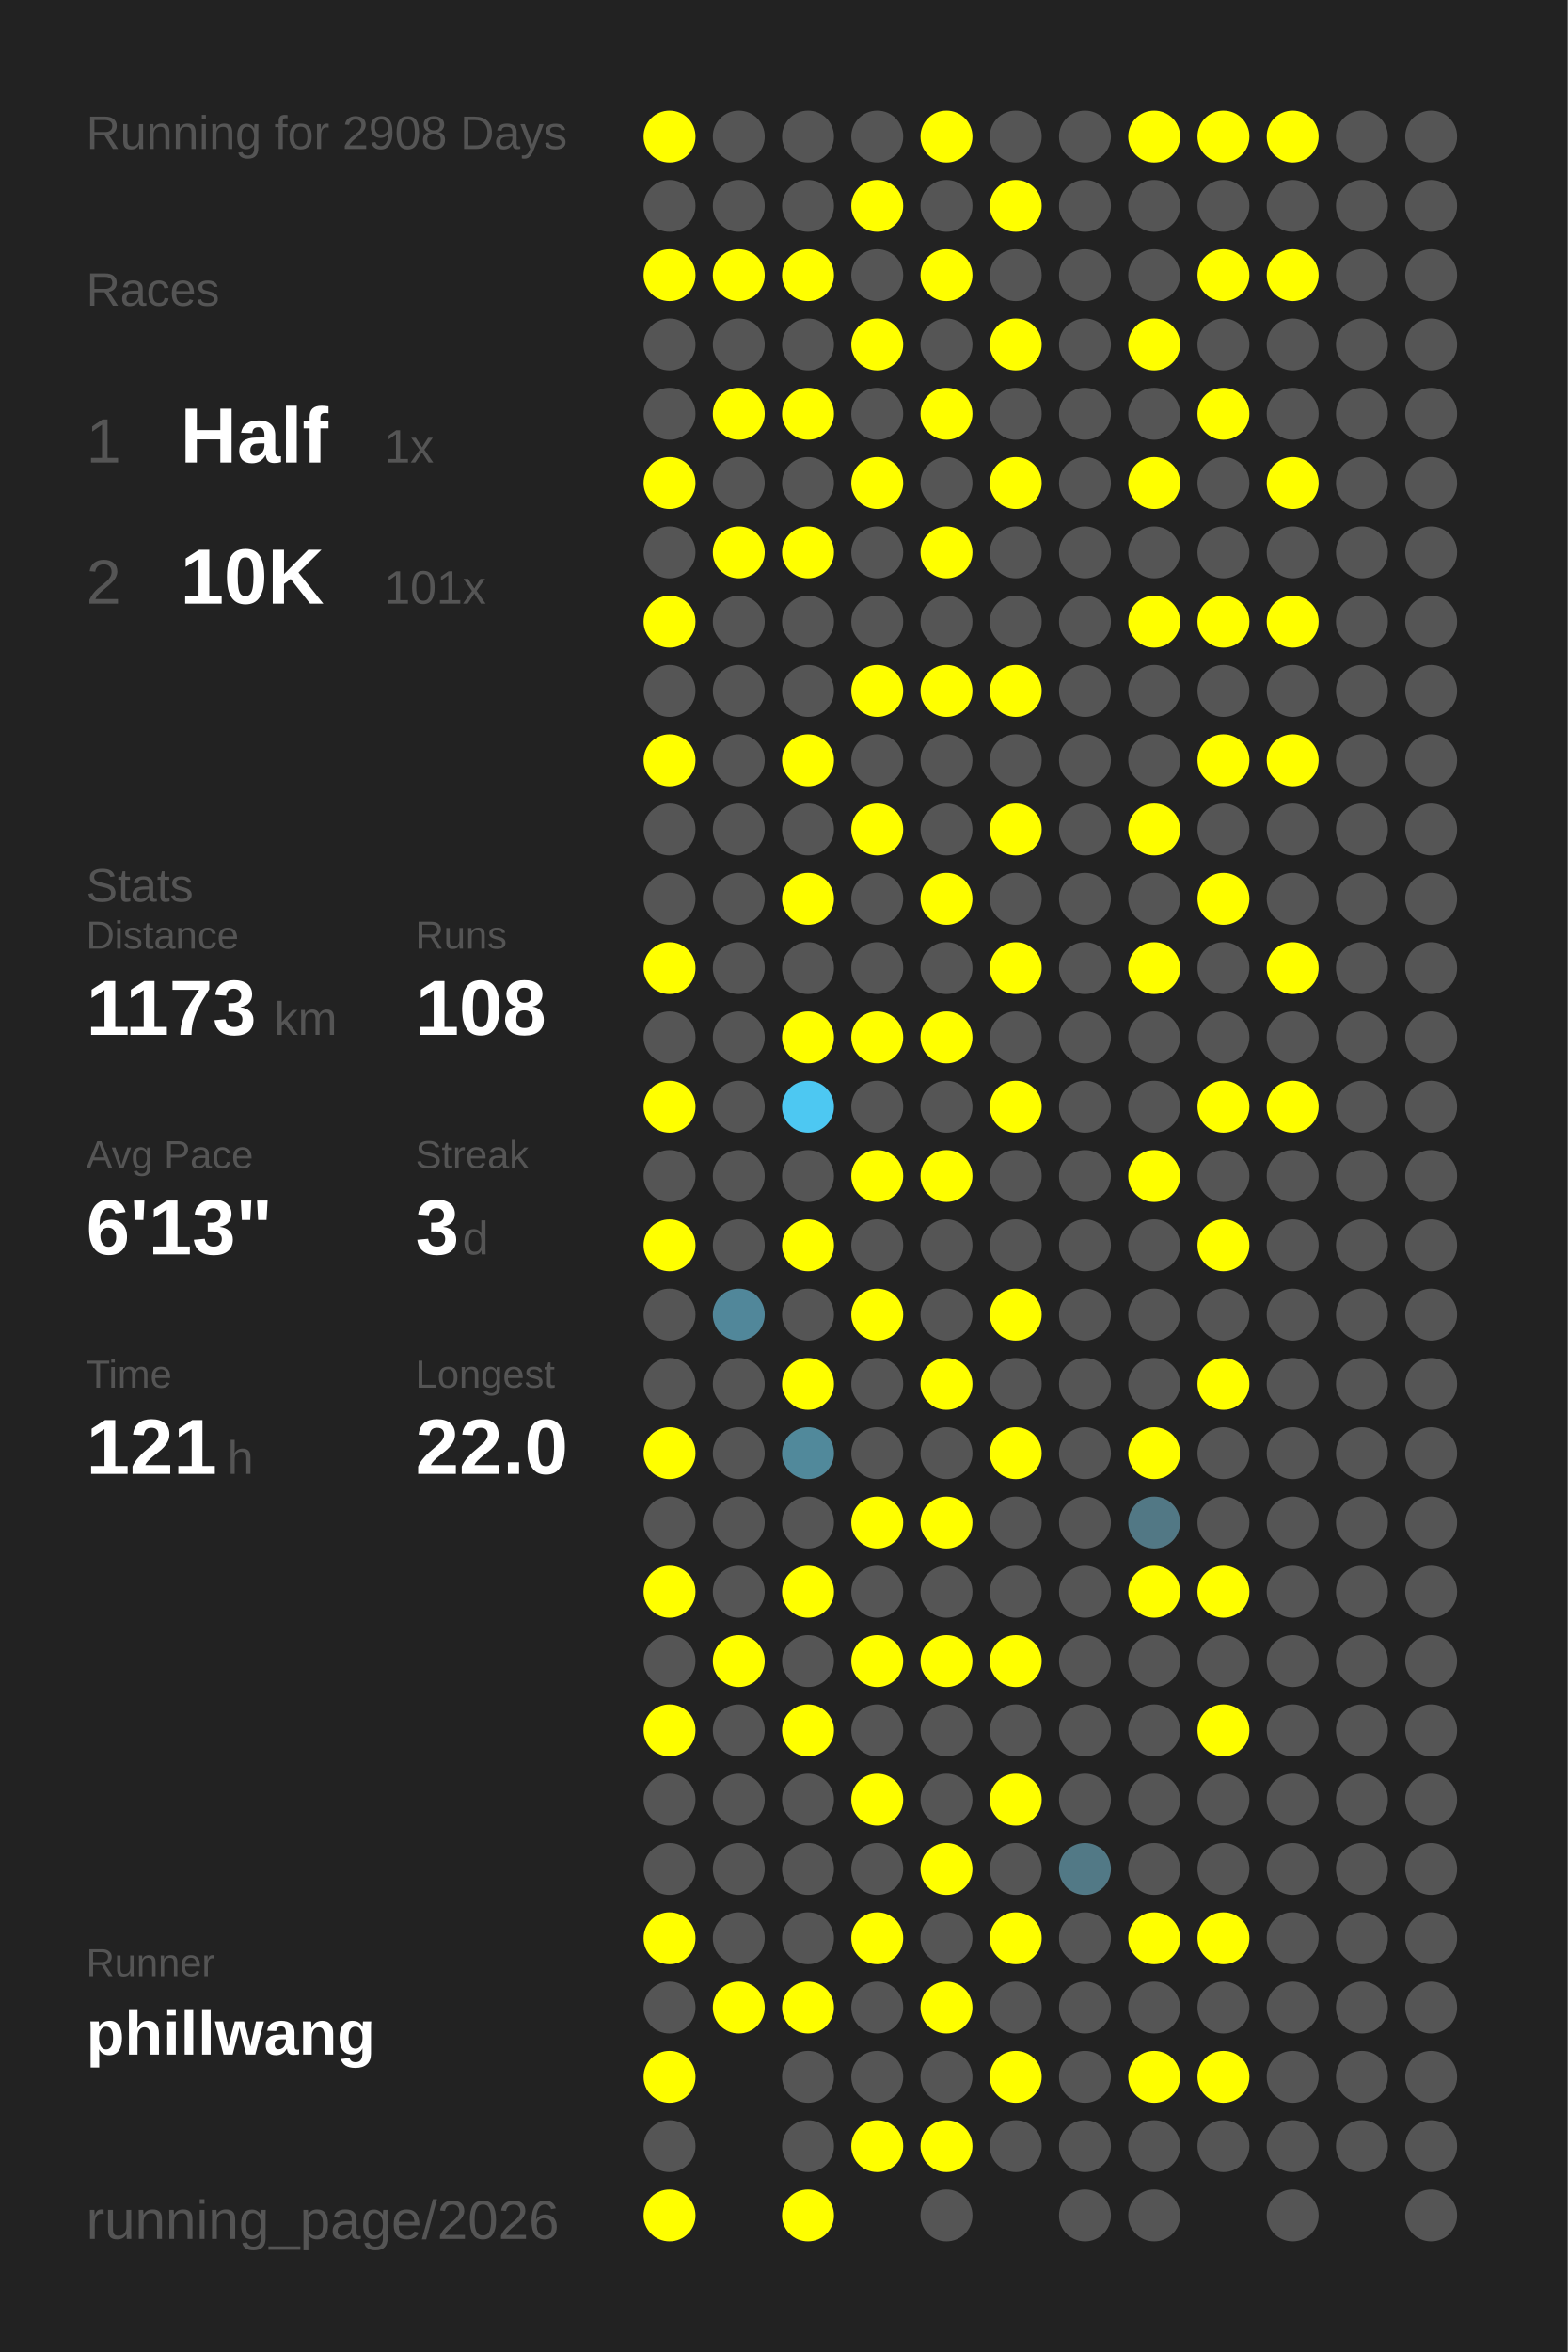
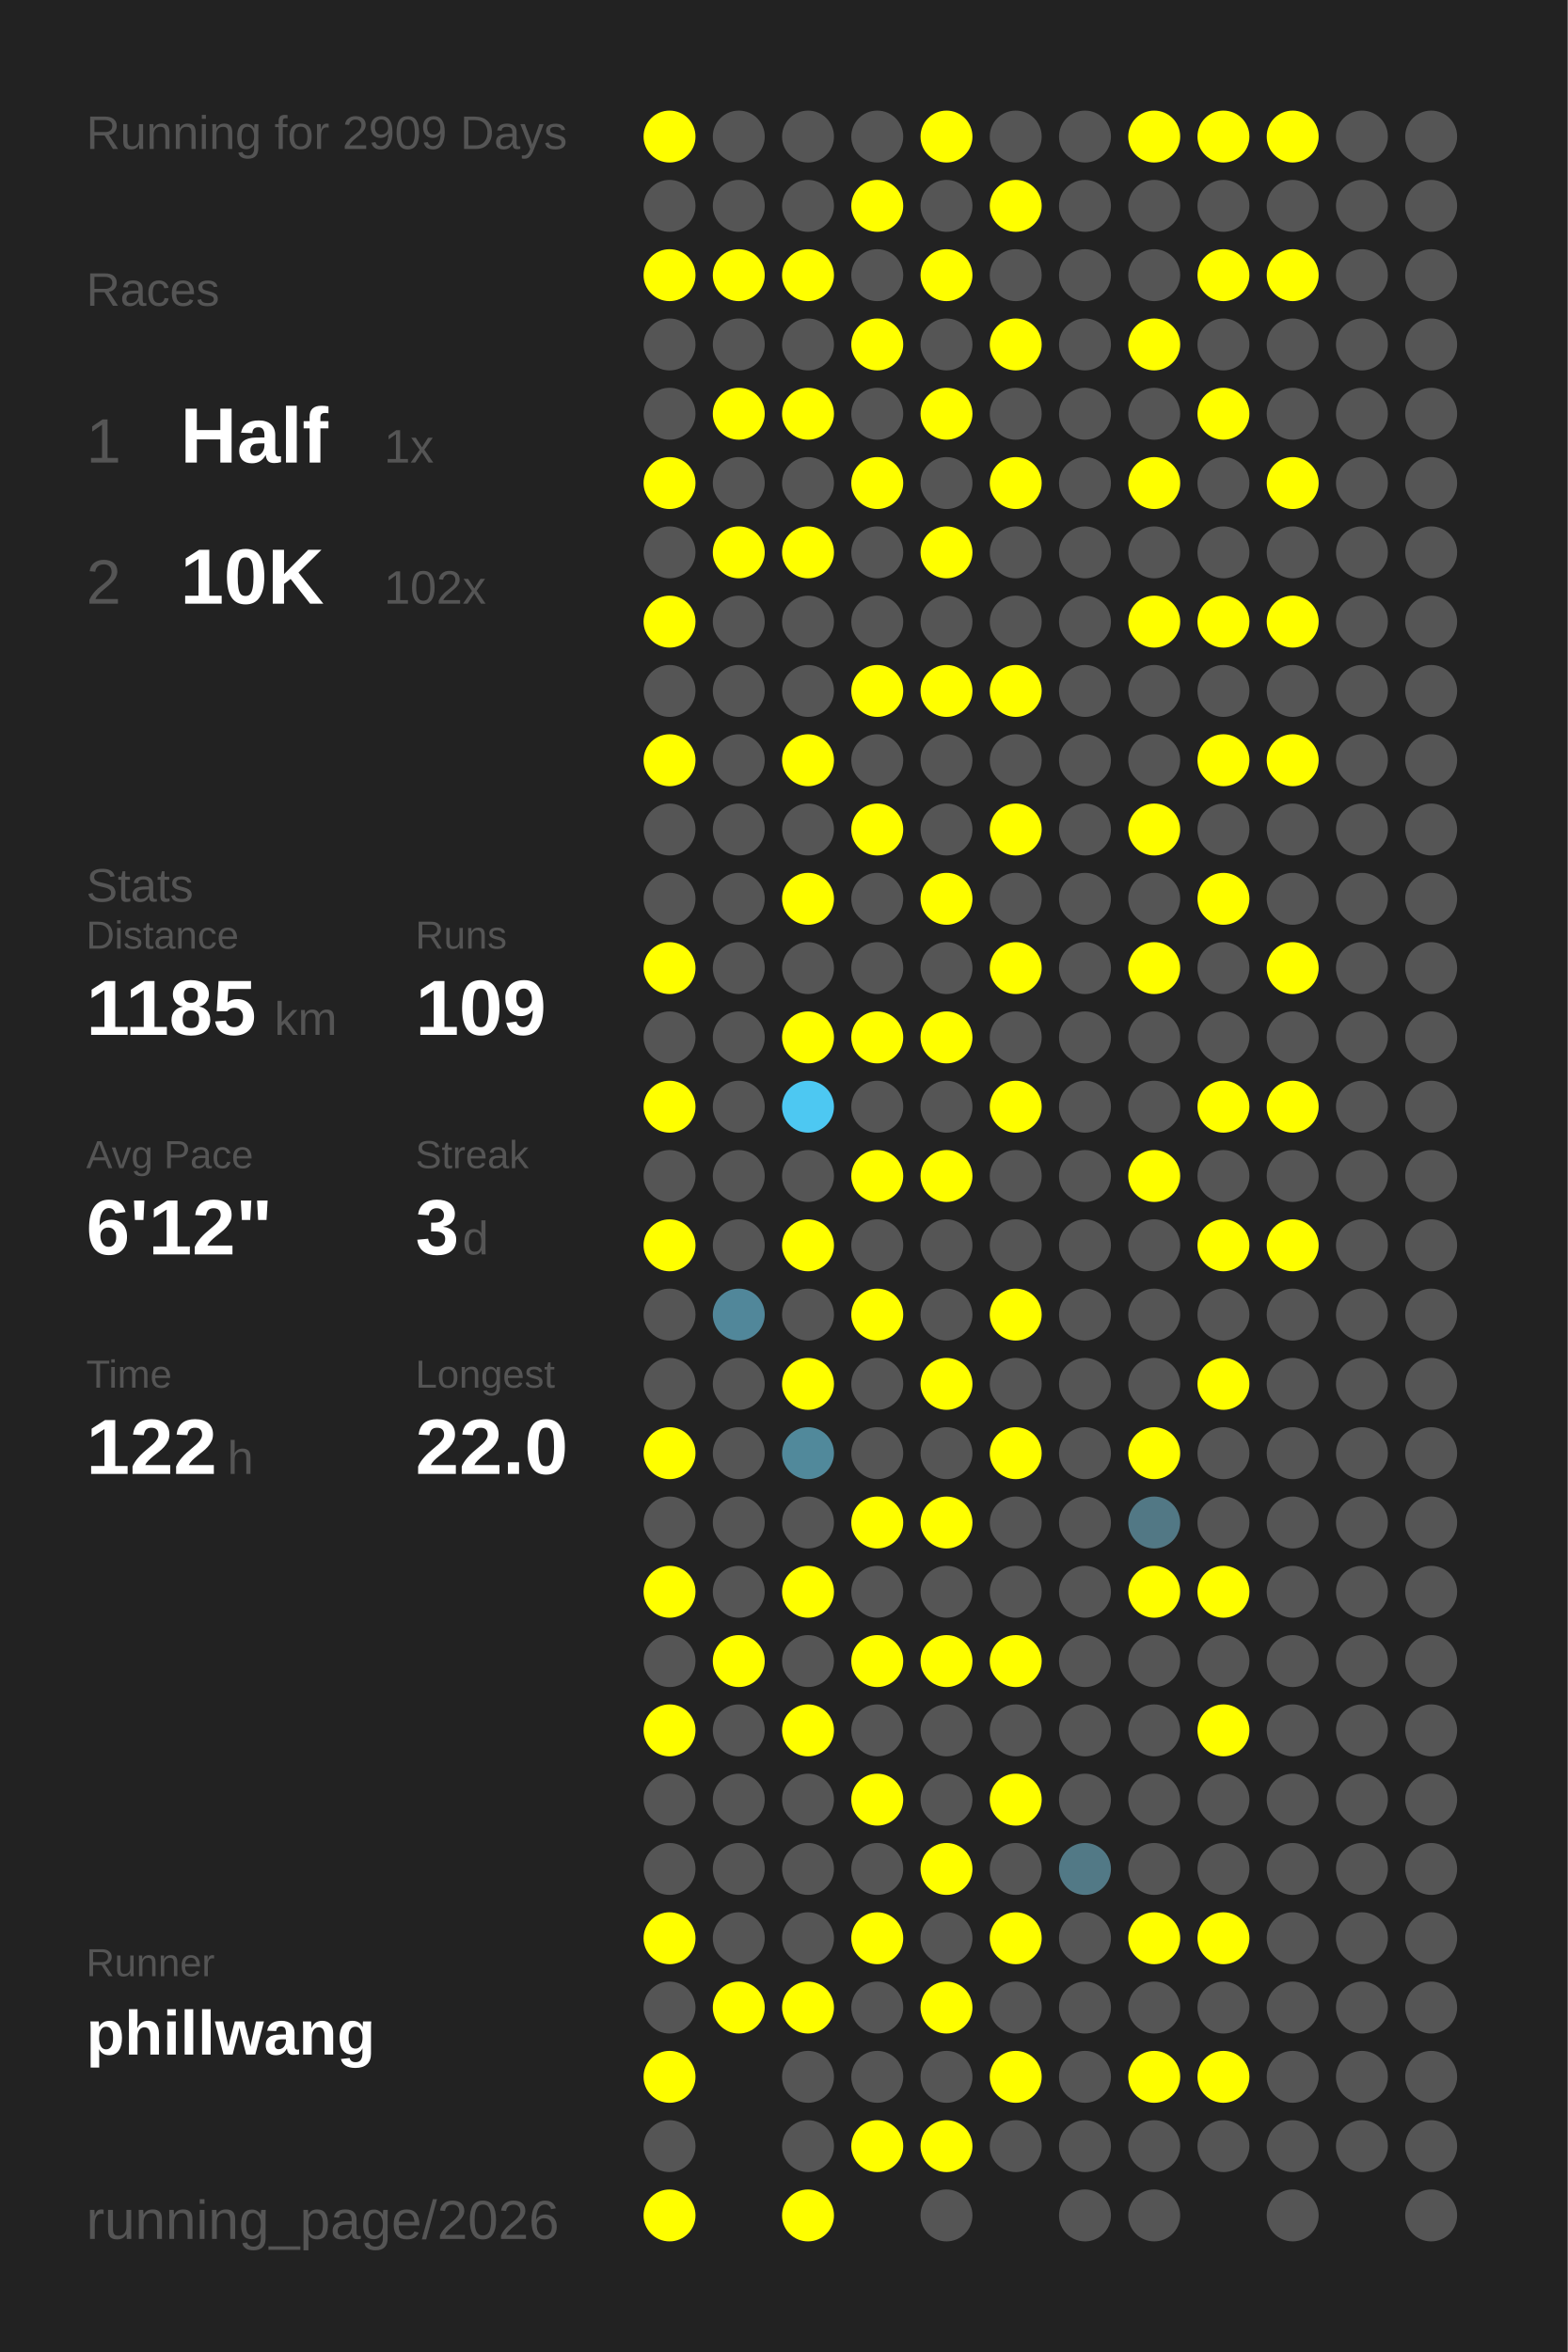
<svg xmlns="http://www.w3.org/2000/svg" baseProfile="full" height="300mm" version="1.1" viewBox="0,0,200,300" width="200mm">
  <defs />
  <rect fill="#222222" height="300" width="200" x="0" y="0" />
-   <text fill="#555555" style="font-size:6px; font-family:Arial;" x="11" y="19">Running for 2908 Days</text>
+   <text fill="#555555" style="font-size:6px; font-family:Arial;" x="11" y="19">Running for 2909 Days</text>
  <text fill="#555555" style="font-size:6px; font-family:Arial;" x="11" y="39">Races</text>
  <text fill="#555555" style="font-size:8px; font-family:Arial;" x="11" y="59">1</text>
  <text fill="#FFFFFF" style="font-size:10px; font-family:Arial; font-weight:bold;" x="23" y="59">Half</text>
  <text fill="#555555" style="font-size:6px; font-family:Arial;" x="49" y="59">1x</text>
  <text fill="#555555" style="font-size:8px; font-family:Arial;" x="11" y="77">2</text>
  <text fill="#FFFFFF" style="font-size:10px; font-family:Arial; font-weight:bold;" x="23" y="77">10K</text>
-   <text fill="#555555" style="font-size:6px; font-family:Arial;" x="49" y="77">101x</text>
+   <text fill="#555555" style="font-size:6px; font-family:Arial;" x="49" y="77">102x</text>
  <text fill="#555555" style="font-size:6px; font-family:Arial;" x="11" y="115">Stats</text>
  <text fill="#555555" style="font-size:5px; font-family:Arial;" x="11" y="121">Distance</text>
-   <text fill="#FFFFFF" style="font-size:10px; font-family:Arial; font-weight:bold;" x="11" y="132">1173</text>
+   <text fill="#FFFFFF" style="font-size:10px; font-family:Arial; font-weight:bold;" x="11" y="132">1185</text>
  <text fill="#555555" style="font-size:6px; font-family:Arial;" x="35" y="132">km</text>
  <text fill="#555555" style="font-size:5px; font-family:Arial;" x="53" y="121">Runs</text>
-   <text fill="#FFFFFF" style="font-size:10px; font-family:Arial; font-weight:bold;" x="53" y="132">108</text>
+   <text fill="#FFFFFF" style="font-size:10px; font-family:Arial; font-weight:bold;" x="53" y="132">109</text>
  <text fill="#555555" style="font-size:5px; font-family:Arial;" x="11" y="149">Avg Pace</text>
-   <text fill="#FFFFFF" style="font-size:10px; font-family:Arial; font-weight:bold;" x="11" y="160">6'13"</text>
+   <text fill="#FFFFFF" style="font-size:10px; font-family:Arial; font-weight:bold;" x="11" y="160">6'12"</text>
  <text fill="#555555" style="font-size:5px; font-family:Arial;" x="53" y="149">Streak</text>
  <text fill="#FFFFFF" style="font-size:10px; font-family:Arial; font-weight:bold;" x="53" y="160">3</text>
  <text fill="#555555" style="font-size:6px; font-family:Arial;" x="59" y="160">d</text>
  <text fill="#555555" style="font-size:5px; font-family:Arial;" x="11" y="177">Time</text>
-   <text fill="#FFFFFF" style="font-size:10px; font-family:Arial; font-weight:bold;" x="11" y="188">121</text>
+   <text fill="#FFFFFF" style="font-size:10px; font-family:Arial; font-weight:bold;" x="11" y="188">122</text>
  <text fill="#555555" style="font-size:6px; font-family:Arial;" x="29" y="188">h</text>
  <text fill="#555555" style="font-size:5px; font-family:Arial;" x="53" y="177">Longest</text>
  <text fill="#FFFFFF" style="font-size:10px; font-family:Arial; font-weight:bold;" x="53" y="188">22.0</text>
  <text fill="#555555" style="font-size:5px; font-family:Arial;" x="11" y="252.065">Runner</text>
  <text fill="#FFFFFF" style="font-size:8px; font-family:Arial; font-weight:bold;" x="11" y="262.065">phillwang</text>
  <text fill="#555555" style="font-size:7px; font-family:Arial;" x="11" y="285.581">running_page/2026</text>
  <circle cx="85.417" cy="17.419" fill="#FFFF00" r="3.312" />
  <circle cx="85.417" cy="26.258" fill="#555555" r="3.312" />
  <circle cx="85.417" cy="35.097" fill="#FFFF00" r="3.312" />
  <circle cx="85.417" cy="43.935" fill="#555555" r="3.312" />
  <circle cx="85.417" cy="52.774" fill="#555555" r="3.312" />
  <circle cx="85.417" cy="61.613" fill="#FFFF00" r="3.312" />
  <circle cx="85.417" cy="70.452" fill="#555555" r="3.312" />
  <circle cx="85.417" cy="79.29" fill="#FFFF00" r="3.312" />
  <circle cx="85.417" cy="88.129" fill="#555555" r="3.312" />
  <circle cx="85.417" cy="96.968" fill="#FFFF00" r="3.312" />
  <circle cx="85.417" cy="105.806" fill="#555555" r="3.312" />
  <circle cx="85.417" cy="114.645" fill="#555555" r="3.312" />
  <circle cx="85.417" cy="123.484" fill="#FFFF00" r="3.312" />
  <circle cx="85.417" cy="132.323" fill="#555555" r="3.312" />
  <circle cx="85.417" cy="141.161" fill="#FFFF00" r="3.312" />
  <circle cx="85.417" cy="150" fill="#555555" r="3.312" />
  <circle cx="85.417" cy="158.839" fill="#FFFF00" r="3.312" />
  <circle cx="85.417" cy="167.677" fill="#555555" r="3.312" />
  <circle cx="85.417" cy="176.516" fill="#555555" r="3.312" />
  <circle cx="85.417" cy="185.355" fill="#FFFF00" r="3.312" />
  <circle cx="85.417" cy="194.194" fill="#555555" r="3.312" />
  <circle cx="85.417" cy="203.032" fill="#FFFF00" r="3.312" />
  <circle cx="85.417" cy="211.871" fill="#555555" r="3.312" />
  <circle cx="85.417" cy="220.71" fill="#FFFF00" r="3.312" />
  <circle cx="85.417" cy="229.548" fill="#555555" r="3.312" />
  <circle cx="85.417" cy="238.387" fill="#555555" r="3.312" />
  <circle cx="85.417" cy="247.226" fill="#FFFF00" r="3.312" />
  <circle cx="85.417" cy="256.065" fill="#555555" r="3.312" />
  <circle cx="85.417" cy="264.903" fill="#FFFF00" r="3.312" />
  <circle cx="85.417" cy="273.742" fill="#555555" r="3.312" />
  <circle cx="85.417" cy="282.581" fill="#FFFF00" r="3.312" />
  <circle cx="94.25" cy="17.419" fill="#555555" r="3.312" />
  <circle cx="94.25" cy="26.258" fill="#555555" r="3.312" />
  <circle cx="94.25" cy="35.097" fill="#FFFF00" r="3.312" />
  <circle cx="94.25" cy="43.935" fill="#555555" r="3.312" />
  <circle cx="94.25" cy="52.774" fill="#FFFF00" r="3.312" />
  <circle cx="94.25" cy="61.613" fill="#555555" r="3.312" />
  <circle cx="94.25" cy="70.452" fill="#FFFF00" r="3.312" />
  <circle cx="94.25" cy="79.29" fill="#555555" r="3.312" />
  <circle cx="94.25" cy="88.129" fill="#555555" r="3.312" />
  <circle cx="94.25" cy="96.968" fill="#555555" r="3.312" />
  <circle cx="94.25" cy="105.806" fill="#555555" r="3.312" />
  <circle cx="94.25" cy="114.645" fill="#555555" r="3.312" />
  <circle cx="94.25" cy="123.484" fill="#555555" r="3.312" />
  <circle cx="94.25" cy="132.323" fill="#555555" r="3.312" />
  <circle cx="94.25" cy="141.161" fill="#555555" r="3.312" />
  <circle cx="94.25" cy="150" fill="#555555" r="3.312" />
  <circle cx="94.25" cy="158.839" fill="#555555" r="3.312" />
  <circle cx="94.25" cy="167.677" fill="#51879a" r="3.312" />
  <circle cx="94.25" cy="176.516" fill="#555555" r="3.312" />
  <circle cx="94.25" cy="185.355" fill="#555555" r="3.312" />
  <circle cx="94.25" cy="194.194" fill="#555555" r="3.312" />
  <circle cx="94.25" cy="203.032" fill="#555555" r="3.312" />
  <circle cx="94.25" cy="211.871" fill="#FFFF00" r="3.312" />
  <circle cx="94.25" cy="220.71" fill="#555555" r="3.312" />
  <circle cx="94.25" cy="229.548" fill="#555555" r="3.312" />
  <circle cx="94.25" cy="238.387" fill="#555555" r="3.312" />
  <circle cx="94.25" cy="247.226" fill="#555555" r="3.312" />
  <circle cx="94.25" cy="256.065" fill="#FFFF00" r="3.312" />
  <circle cx="103.083" cy="17.419" fill="#555555" r="3.312" />
  <circle cx="103.083" cy="26.258" fill="#555555" r="3.312" />
  <circle cx="103.083" cy="35.097" fill="#FFFF00" r="3.312" />
  <circle cx="103.083" cy="43.935" fill="#555555" r="3.312" />
  <circle cx="103.083" cy="52.774" fill="#FFFF00" r="3.312" />
  <circle cx="103.083" cy="61.613" fill="#555555" r="3.312" />
  <circle cx="103.083" cy="70.452" fill="#FFFF00" r="3.312" />
  <circle cx="103.083" cy="79.29" fill="#555555" r="3.312" />
  <circle cx="103.083" cy="88.129" fill="#555555" r="3.312" />
  <circle cx="103.083" cy="96.968" fill="#FFFF00" r="3.312" />
  <circle cx="103.083" cy="105.806" fill="#555555" r="3.312" />
  <circle cx="103.083" cy="114.645" fill="#FFFF00" r="3.312" />
  <circle cx="103.083" cy="123.484" fill="#555555" r="3.312" />
  <circle cx="103.083" cy="132.323" fill="#FFFF00" r="3.312" />
  <circle cx="103.083" cy="141.161" fill="#4dc8f2" r="3.312" />
  <circle cx="103.083" cy="150" fill="#555555" r="3.312" />
  <circle cx="103.083" cy="158.839" fill="#FFFF00" r="3.312" />
  <circle cx="103.083" cy="167.677" fill="#555555" r="3.312" />
  <circle cx="103.083" cy="176.516" fill="#FFFF00" r="3.312" />
  <circle cx="103.083" cy="185.355" fill="#51899b" r="3.312" />
  <circle cx="103.083" cy="194.194" fill="#555555" r="3.312" />
  <circle cx="103.083" cy="203.032" fill="#FFFF00" r="3.312" />
  <circle cx="103.083" cy="211.871" fill="#555555" r="3.312" />
  <circle cx="103.083" cy="220.71" fill="#FFFF00" r="3.312" />
  <circle cx="103.083" cy="229.548" fill="#555555" r="3.312" />
  <circle cx="103.083" cy="238.387" fill="#555555" r="3.312" />
  <circle cx="103.083" cy="247.226" fill="#555555" r="3.312" />
  <circle cx="103.083" cy="256.065" fill="#FFFF00" r="3.312" />
  <circle cx="103.083" cy="264.903" fill="#555555" r="3.312" />
  <circle cx="103.083" cy="273.742" fill="#555555" r="3.312" />
  <circle cx="103.083" cy="282.581" fill="#FFFF00" r="3.312" />
  <circle cx="111.917" cy="17.419" fill="#555555" r="3.312" />
  <circle cx="111.917" cy="26.258" fill="#FFFF00" r="3.312" />
  <circle cx="111.917" cy="35.097" fill="#555555" r="3.312" />
  <circle cx="111.917" cy="43.935" fill="#FFFF00" r="3.312" />
  <circle cx="111.917" cy="52.774" fill="#555555" r="3.312" />
  <circle cx="111.917" cy="61.613" fill="#FFFF00" r="3.312" />
  <circle cx="111.917" cy="70.452" fill="#555555" r="3.312" />
  <circle cx="111.917" cy="79.29" fill="#555555" r="3.312" />
  <circle cx="111.917" cy="88.129" fill="#FFFF00" r="3.312" />
  <circle cx="111.917" cy="96.968" fill="#555555" r="3.312" />
  <circle cx="111.917" cy="105.806" fill="#FFFF00" r="3.312" />
  <circle cx="111.917" cy="114.645" fill="#555555" r="3.312" />
  <circle cx="111.917" cy="123.484" fill="#555555" r="3.312" />
  <circle cx="111.917" cy="132.323" fill="#FFFF00" r="3.312" />
  <circle cx="111.917" cy="141.161" fill="#555555" r="3.312" />
  <circle cx="111.917" cy="150" fill="#FFFF00" r="3.312" />
  <circle cx="111.917" cy="158.839" fill="#555555" r="3.312" />
  <circle cx="111.917" cy="167.677" fill="#FFFF00" r="3.312" />
  <circle cx="111.917" cy="176.516" fill="#555555" r="3.312" />
  <circle cx="111.917" cy="185.355" fill="#555555" r="3.312" />
  <circle cx="111.917" cy="194.194" fill="#FFFF00" r="3.312" />
  <circle cx="111.917" cy="203.032" fill="#555555" r="3.312" />
  <circle cx="111.917" cy="211.871" fill="#FFFF00" r="3.312" />
  <circle cx="111.917" cy="220.71" fill="#555555" r="3.312" />
  <circle cx="111.917" cy="229.548" fill="#FFFF00" r="3.312" />
  <circle cx="111.917" cy="238.387" fill="#555555" r="3.312" />
  <circle cx="111.917" cy="247.226" fill="#FFFF00" r="3.312" />
  <circle cx="111.917" cy="256.065" fill="#555555" r="3.312" />
  <circle cx="111.917" cy="264.903" fill="#555555" r="3.312" />
  <circle cx="111.917" cy="273.742" fill="#FFFF00" r="3.312" />
  <circle cx="120.75" cy="17.419" fill="#FFFF00" r="3.312" />
  <circle cx="120.75" cy="26.258" fill="#555555" r="3.312" />
  <circle cx="120.75" cy="35.097" fill="#FFFF00" r="3.312" />
  <circle cx="120.75" cy="43.935" fill="#555555" r="3.312" />
  <circle cx="120.75" cy="52.774" fill="#FFFF00" r="3.312" />
  <circle cx="120.75" cy="61.613" fill="#555555" r="3.312" />
  <circle cx="120.75" cy="70.452" fill="#FFFF00" r="3.312" />
  <circle cx="120.75" cy="79.29" fill="#555555" r="3.312" />
  <circle cx="120.75" cy="88.129" fill="#FFFF00" r="3.312" />
  <circle cx="120.75" cy="96.968" fill="#555555" r="3.312" />
  <circle cx="120.75" cy="105.806" fill="#555555" r="3.312" />
  <circle cx="120.75" cy="114.645" fill="#FFFF00" r="3.312" />
  <circle cx="120.75" cy="123.484" fill="#555555" r="3.312" />
  <circle cx="120.75" cy="132.323" fill="#FFFF00" r="3.312" />
  <circle cx="120.75" cy="141.161" fill="#555555" r="3.312" />
  <circle cx="120.75" cy="150" fill="#FFFF00" r="3.312" />
  <circle cx="120.75" cy="158.839" fill="#555555" r="3.312" />
  <circle cx="120.75" cy="167.677" fill="#555555" r="3.312" />
  <circle cx="120.75" cy="176.516" fill="#FFFF00" r="3.312" />
  <circle cx="120.75" cy="185.355" fill="#555555" r="3.312" />
  <circle cx="120.75" cy="194.194" fill="#FFFF00" r="3.312" />
  <circle cx="120.75" cy="203.032" fill="#555555" r="3.312" />
  <circle cx="120.75" cy="211.871" fill="#FFFF00" r="3.312" />
  <circle cx="120.75" cy="220.71" fill="#555555" r="3.312" />
  <circle cx="120.75" cy="229.548" fill="#555555" r="3.312" />
  <circle cx="120.75" cy="238.387" fill="#FFFF00" r="3.312" />
  <circle cx="120.75" cy="247.226" fill="#555555" r="3.312" />
  <circle cx="120.75" cy="256.065" fill="#FFFF00" r="3.312" />
  <circle cx="120.75" cy="264.903" fill="#555555" r="3.312" />
  <circle cx="120.75" cy="273.742" fill="#FFFF00" r="3.312" />
  <circle cx="120.75" cy="282.581" fill="#555555" r="3.312" />
  <circle cx="129.583" cy="17.419" fill="#555555" r="3.312" />
  <circle cx="129.583" cy="26.258" fill="#FFFF00" r="3.312" />
  <circle cx="129.583" cy="35.097" fill="#555555" r="3.312" />
  <circle cx="129.583" cy="43.935" fill="#FFFF00" r="3.312" />
  <circle cx="129.583" cy="52.774" fill="#555555" r="3.312" />
  <circle cx="129.583" cy="61.613" fill="#FFFF00" r="3.312" />
  <circle cx="129.583" cy="70.452" fill="#555555" r="3.312" />
  <circle cx="129.583" cy="79.29" fill="#555555" r="3.312" />
  <circle cx="129.583" cy="88.129" fill="#FFFF00" r="3.312" />
  <circle cx="129.583" cy="96.968" fill="#555555" r="3.312" />
  <circle cx="129.583" cy="105.806" fill="#FFFF00" r="3.312" />
  <circle cx="129.583" cy="114.645" fill="#555555" r="3.312" />
  <circle cx="129.583" cy="123.484" fill="#FFFF00" r="3.312" />
  <circle cx="129.583" cy="132.323" fill="#555555" r="3.312" />
  <circle cx="129.583" cy="141.161" fill="#FFFF00" r="3.312" />
  <circle cx="129.583" cy="150" fill="#555555" r="3.312" />
  <circle cx="129.583" cy="158.839" fill="#555555" r="3.312" />
  <circle cx="129.583" cy="167.677" fill="#FFFF00" r="3.312" />
  <circle cx="129.583" cy="176.516" fill="#555555" r="3.312" />
  <circle cx="129.583" cy="185.355" fill="#FFFF00" r="3.312" />
  <circle cx="129.583" cy="194.194" fill="#555555" r="3.312" />
  <circle cx="129.583" cy="203.032" fill="#555555" r="3.312" />
  <circle cx="129.583" cy="211.871" fill="#FFFF00" r="3.312" />
  <circle cx="129.583" cy="220.71" fill="#555555" r="3.312" />
  <circle cx="129.583" cy="229.548" fill="#FFFF00" r="3.312" />
  <circle cx="129.583" cy="238.387" fill="#555555" r="3.312" />
  <circle cx="129.583" cy="247.226" fill="#FFFF00" r="3.312" />
  <circle cx="129.583" cy="256.065" fill="#555555" r="3.312" />
  <circle cx="129.583" cy="264.903" fill="#FFFF00" r="3.312" />
  <circle cx="129.583" cy="273.742" fill="#555555" r="3.312" />
  <circle cx="138.417" cy="17.419" fill="#555555" r="3.312" />
  <circle cx="138.417" cy="26.258" fill="#555555" r="3.312" />
  <circle cx="138.417" cy="35.097" fill="#555555" r="3.312" />
  <circle cx="138.417" cy="43.935" fill="#555555" r="3.312" />
  <circle cx="138.417" cy="52.774" fill="#555555" r="3.312" />
  <circle cx="138.417" cy="61.613" fill="#555555" r="3.312" />
  <circle cx="138.417" cy="70.452" fill="#555555" r="3.312" />
  <circle cx="138.417" cy="79.29" fill="#555555" r="3.312" />
  <circle cx="138.417" cy="88.129" fill="#555555" r="3.312" />
  <circle cx="138.417" cy="96.968" fill="#555555" r="3.312" />
  <circle cx="138.417" cy="105.806" fill="#555555" r="3.312" />
  <circle cx="138.417" cy="114.645" fill="#555555" r="3.312" />
  <circle cx="138.417" cy="123.484" fill="#555555" r="3.312" />
  <circle cx="138.417" cy="132.323" fill="#555555" r="3.312" />
  <circle cx="138.417" cy="141.161" fill="#555555" r="3.312" />
  <circle cx="138.417" cy="150" fill="#555555" r="3.312" />
  <circle cx="138.417" cy="158.839" fill="#555555" r="3.312" />
  <circle cx="138.417" cy="167.677" fill="#555555" r="3.312" />
  <circle cx="138.417" cy="176.516" fill="#555555" r="3.312" />
  <circle cx="138.417" cy="185.355" fill="#555555" r="3.312" />
  <circle cx="138.417" cy="194.194" fill="#555555" r="3.312" />
  <circle cx="138.417" cy="203.032" fill="#555555" r="3.312" />
  <circle cx="138.417" cy="211.871" fill="#555555" r="3.312" />
  <circle cx="138.417" cy="220.71" fill="#555555" r="3.312" />
  <circle cx="138.417" cy="229.548" fill="#555555" r="3.312" />
  <circle cx="138.417" cy="238.387" fill="#527986" r="3.312" />
  <circle cx="138.417" cy="247.226" fill="#555555" r="3.312" />
  <circle cx="138.417" cy="256.065" fill="#555555" r="3.312" />
  <circle cx="138.417" cy="264.903" fill="#555555" r="3.312" />
  <circle cx="138.417" cy="273.742" fill="#555555" r="3.312" />
  <circle cx="138.417" cy="282.581" fill="#555555" r="3.312" />
  <circle cx="147.25" cy="17.419" fill="#FFFF00" r="3.312" />
  <circle cx="147.25" cy="26.258" fill="#555555" r="3.312" />
  <circle cx="147.25" cy="35.097" fill="#555555" r="3.312" />
  <circle cx="147.25" cy="43.935" fill="#FFFF00" r="3.312" />
  <circle cx="147.25" cy="52.774" fill="#555555" r="3.312" />
  <circle cx="147.25" cy="61.613" fill="#FFFF00" r="3.312" />
  <circle cx="147.25" cy="70.452" fill="#555555" r="3.312" />
  <circle cx="147.25" cy="79.29" fill="#FFFF00" r="3.312" />
  <circle cx="147.25" cy="88.129" fill="#555555" r="3.312" />
  <circle cx="147.25" cy="96.968" fill="#555555" r="3.312" />
  <circle cx="147.25" cy="105.806" fill="#FFFF00" r="3.312" />
  <circle cx="147.25" cy="114.645" fill="#555555" r="3.312" />
  <circle cx="147.25" cy="123.484" fill="#FFFF00" r="3.312" />
  <circle cx="147.25" cy="132.323" fill="#555555" r="3.312" />
  <circle cx="147.25" cy="141.161" fill="#555555" r="3.312" />
  <circle cx="147.25" cy="150" fill="#FFFF00" r="3.312" />
  <circle cx="147.25" cy="158.839" fill="#555555" r="3.312" />
  <circle cx="147.25" cy="167.677" fill="#555555" r="3.312" />
  <circle cx="147.25" cy="176.516" fill="#555555" r="3.312" />
  <circle cx="147.25" cy="185.355" fill="#FFFF00" r="3.312" />
  <circle cx="147.25" cy="194.194" fill="#527885" r="3.312" />
  <circle cx="147.25" cy="203.032" fill="#FFFF00" r="3.312" />
  <circle cx="147.25" cy="211.871" fill="#555555" r="3.312" />
  <circle cx="147.25" cy="220.71" fill="#555555" r="3.312" />
  <circle cx="147.25" cy="229.548" fill="#555555" r="3.312" />
  <circle cx="147.25" cy="238.387" fill="#555555" r="3.312" />
  <circle cx="147.25" cy="247.226" fill="#FFFF00" r="3.312" />
  <circle cx="147.25" cy="256.065" fill="#555555" r="3.312" />
  <circle cx="147.25" cy="264.903" fill="#FFFF00" r="3.312" />
  <circle cx="147.25" cy="273.742" fill="#555555" r="3.312" />
  <circle cx="147.25" cy="282.581" fill="#555555" r="3.312" />
  <circle cx="156.083" cy="17.419" fill="#FFFF00" r="3.312" />
  <circle cx="156.083" cy="26.258" fill="#555555" r="3.312" />
  <circle cx="156.083" cy="35.097" fill="#FFFF00" r="3.312" />
  <circle cx="156.083" cy="43.935" fill="#555555" r="3.312" />
  <circle cx="156.083" cy="52.774" fill="#FFFF00" r="3.312" />
  <circle cx="156.083" cy="61.613" fill="#555555" r="3.312" />
  <circle cx="156.083" cy="70.452" fill="#555555" r="3.312" />
  <circle cx="156.083" cy="79.29" fill="#FFFF00" r="3.312" />
  <circle cx="156.083" cy="88.129" fill="#555555" r="3.312" />
  <circle cx="156.083" cy="96.968" fill="#FFFF00" r="3.312" />
  <circle cx="156.083" cy="105.806" fill="#555555" r="3.312" />
  <circle cx="156.083" cy="114.645" fill="#FFFF00" r="3.312" />
  <circle cx="156.083" cy="123.484" fill="#555555" r="3.312" />
  <circle cx="156.083" cy="132.323" fill="#555555" r="3.312" />
  <circle cx="156.083" cy="141.161" fill="#FFFF00" r="3.312" />
  <circle cx="156.083" cy="150" fill="#555555" r="3.312" />
  <circle cx="156.083" cy="158.839" fill="#FFFF00" r="3.312" />
  <circle cx="156.083" cy="167.677" fill="#555555" r="3.312" />
  <circle cx="156.083" cy="176.516" fill="#FFFF00" r="3.312" />
  <circle cx="156.083" cy="185.355" fill="#555555" r="3.312" />
  <circle cx="156.083" cy="194.194" fill="#555555" r="3.312" />
  <circle cx="156.083" cy="203.032" fill="#FFFF00" r="3.312" />
  <circle cx="156.083" cy="211.871" fill="#555555" r="3.312" />
  <circle cx="156.083" cy="220.71" fill="#FFFF00" r="3.312" />
  <circle cx="156.083" cy="229.548" fill="#555555" r="3.312" />
  <circle cx="156.083" cy="238.387" fill="#555555" r="3.312" />
  <circle cx="156.083" cy="247.226" fill="#FFFF00" r="3.312" />
  <circle cx="156.083" cy="256.065" fill="#555555" r="3.312" />
  <circle cx="156.083" cy="264.903" fill="#FFFF00" r="3.312" />
  <circle cx="156.083" cy="273.742" fill="#555555" r="3.312" />
  <circle cx="164.917" cy="17.419" fill="#FFFF00" r="3.312" />
  <circle cx="164.917" cy="26.258" fill="#555555" r="3.312" />
  <circle cx="164.917" cy="35.097" fill="#FFFF00" r="3.312" />
  <circle cx="164.917" cy="43.935" fill="#555555" r="3.312" />
  <circle cx="164.917" cy="52.774" fill="#555555" r="3.312" />
  <circle cx="164.917" cy="61.613" fill="#FFFF00" r="3.312" />
  <circle cx="164.917" cy="70.452" fill="#555555" r="3.312" />
  <circle cx="164.917" cy="79.29" fill="#FFFF00" r="3.312" />
  <circle cx="164.917" cy="88.129" fill="#555555" r="3.312" />
  <circle cx="164.917" cy="96.968" fill="#FFFF00" r="3.312" />
  <circle cx="164.917" cy="105.806" fill="#555555" r="3.312" />
  <circle cx="164.917" cy="114.645" fill="#555555" r="3.312" />
  <circle cx="164.917" cy="123.484" fill="#FFFF00" r="3.312" />
  <circle cx="164.917" cy="132.323" fill="#555555" r="3.312" />
  <circle cx="164.917" cy="141.161" fill="#FFFF00" r="3.312" />
  <circle cx="164.917" cy="150" fill="#555555" r="3.312" />
-   <circle cx="164.917" cy="158.839" fill="#555555" r="3.312" />
+   <circle cx="164.917" cy="158.839" fill="#FFFF00" r="3.312" />
  <circle cx="164.917" cy="167.677" fill="#555555" r="3.312" />
  <circle cx="164.917" cy="176.516" fill="#555555" r="3.312" />
  <circle cx="164.917" cy="185.355" fill="#555555" r="3.312" />
  <circle cx="164.917" cy="194.194" fill="#555555" r="3.312" />
  <circle cx="164.917" cy="203.032" fill="#555555" r="3.312" />
  <circle cx="164.917" cy="211.871" fill="#555555" r="3.312" />
  <circle cx="164.917" cy="220.71" fill="#555555" r="3.312" />
  <circle cx="164.917" cy="229.548" fill="#555555" r="3.312" />
  <circle cx="164.917" cy="238.387" fill="#555555" r="3.312" />
  <circle cx="164.917" cy="247.226" fill="#555555" r="3.312" />
  <circle cx="164.917" cy="256.065" fill="#555555" r="3.312" />
  <circle cx="164.917" cy="264.903" fill="#555555" r="3.312" />
  <circle cx="164.917" cy="273.742" fill="#555555" r="3.312" />
  <circle cx="164.917" cy="282.581" fill="#555555" r="3.312" />
  <circle cx="173.75" cy="17.419" fill="#555555" r="3.312" />
  <circle cx="173.75" cy="26.258" fill="#555555" r="3.312" />
  <circle cx="173.75" cy="35.097" fill="#555555" r="3.312" />
  <circle cx="173.75" cy="43.935" fill="#555555" r="3.312" />
  <circle cx="173.75" cy="52.774" fill="#555555" r="3.312" />
  <circle cx="173.75" cy="61.613" fill="#555555" r="3.312" />
  <circle cx="173.75" cy="70.452" fill="#555555" r="3.312" />
  <circle cx="173.75" cy="79.29" fill="#555555" r="3.312" />
  <circle cx="173.75" cy="88.129" fill="#555555" r="3.312" />
  <circle cx="173.75" cy="96.968" fill="#555555" r="3.312" />
  <circle cx="173.75" cy="105.806" fill="#555555" r="3.312" />
  <circle cx="173.75" cy="114.645" fill="#555555" r="3.312" />
  <circle cx="173.75" cy="123.484" fill="#555555" r="3.312" />
  <circle cx="173.75" cy="132.323" fill="#555555" r="3.312" />
  <circle cx="173.75" cy="141.161" fill="#555555" r="3.312" />
  <circle cx="173.75" cy="150" fill="#555555" r="3.312" />
  <circle cx="173.75" cy="158.839" fill="#555555" r="3.312" />
  <circle cx="173.75" cy="167.677" fill="#555555" r="3.312" />
  <circle cx="173.75" cy="176.516" fill="#555555" r="3.312" />
  <circle cx="173.75" cy="185.355" fill="#555555" r="3.312" />
  <circle cx="173.75" cy="194.194" fill="#555555" r="3.312" />
  <circle cx="173.75" cy="203.032" fill="#555555" r="3.312" />
  <circle cx="173.75" cy="211.871" fill="#555555" r="3.312" />
  <circle cx="173.75" cy="220.71" fill="#555555" r="3.312" />
  <circle cx="173.75" cy="229.548" fill="#555555" r="3.312" />
  <circle cx="173.75" cy="238.387" fill="#555555" r="3.312" />
  <circle cx="173.75" cy="247.226" fill="#555555" r="3.312" />
  <circle cx="173.75" cy="256.065" fill="#555555" r="3.312" />
  <circle cx="173.75" cy="264.903" fill="#555555" r="3.312" />
  <circle cx="173.75" cy="273.742" fill="#555555" r="3.312" />
  <circle cx="182.583" cy="17.419" fill="#555555" r="3.312" />
  <circle cx="182.583" cy="26.258" fill="#555555" r="3.312" />
  <circle cx="182.583" cy="35.097" fill="#555555" r="3.312" />
  <circle cx="182.583" cy="43.935" fill="#555555" r="3.312" />
  <circle cx="182.583" cy="52.774" fill="#555555" r="3.312" />
  <circle cx="182.583" cy="61.613" fill="#555555" r="3.312" />
  <circle cx="182.583" cy="70.452" fill="#555555" r="3.312" />
  <circle cx="182.583" cy="79.29" fill="#555555" r="3.312" />
  <circle cx="182.583" cy="88.129" fill="#555555" r="3.312" />
  <circle cx="182.583" cy="96.968" fill="#555555" r="3.312" />
  <circle cx="182.583" cy="105.806" fill="#555555" r="3.312" />
  <circle cx="182.583" cy="114.645" fill="#555555" r="3.312" />
  <circle cx="182.583" cy="123.484" fill="#555555" r="3.312" />
  <circle cx="182.583" cy="132.323" fill="#555555" r="3.312" />
  <circle cx="182.583" cy="141.161" fill="#555555" r="3.312" />
  <circle cx="182.583" cy="150" fill="#555555" r="3.312" />
  <circle cx="182.583" cy="158.839" fill="#555555" r="3.312" />
  <circle cx="182.583" cy="167.677" fill="#555555" r="3.312" />
  <circle cx="182.583" cy="176.516" fill="#555555" r="3.312" />
  <circle cx="182.583" cy="185.355" fill="#555555" r="3.312" />
  <circle cx="182.583" cy="194.194" fill="#555555" r="3.312" />
  <circle cx="182.583" cy="203.032" fill="#555555" r="3.312" />
  <circle cx="182.583" cy="211.871" fill="#555555" r="3.312" />
  <circle cx="182.583" cy="220.71" fill="#555555" r="3.312" />
  <circle cx="182.583" cy="229.548" fill="#555555" r="3.312" />
  <circle cx="182.583" cy="238.387" fill="#555555" r="3.312" />
  <circle cx="182.583" cy="247.226" fill="#555555" r="3.312" />
  <circle cx="182.583" cy="256.065" fill="#555555" r="3.312" />
  <circle cx="182.583" cy="264.903" fill="#555555" r="3.312" />
  <circle cx="182.583" cy="273.742" fill="#555555" r="3.312" />
  <circle cx="182.583" cy="282.581" fill="#555555" r="3.312" />
</svg>
